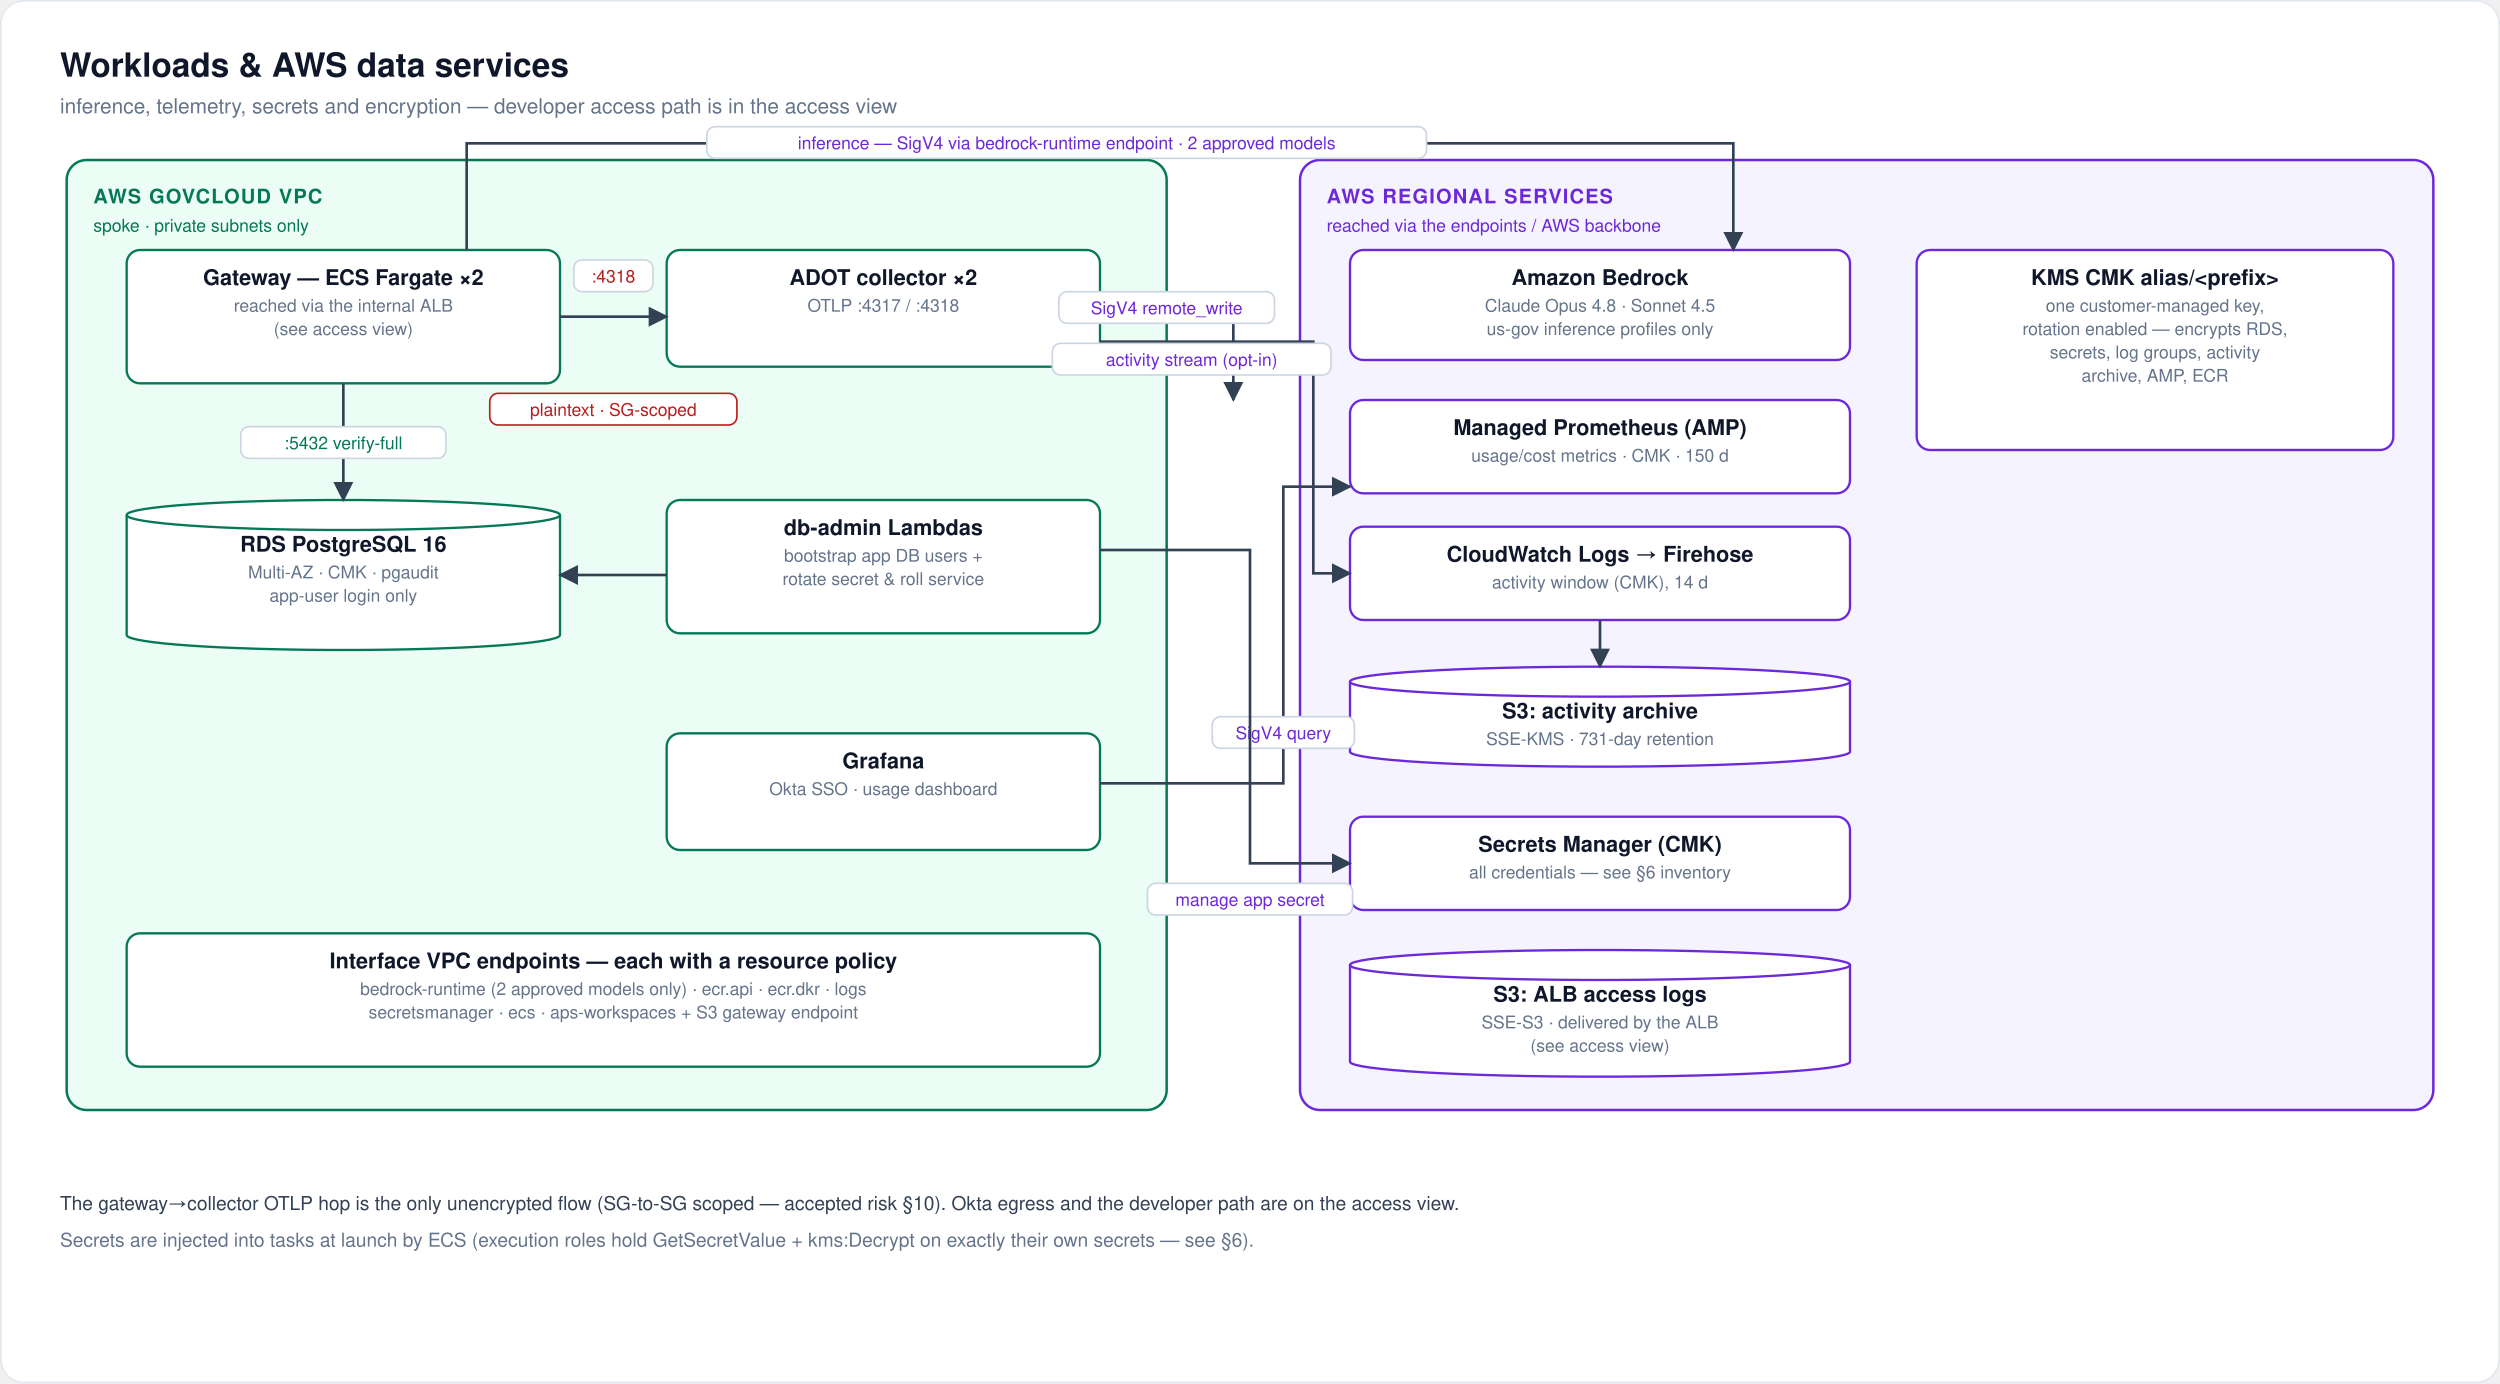
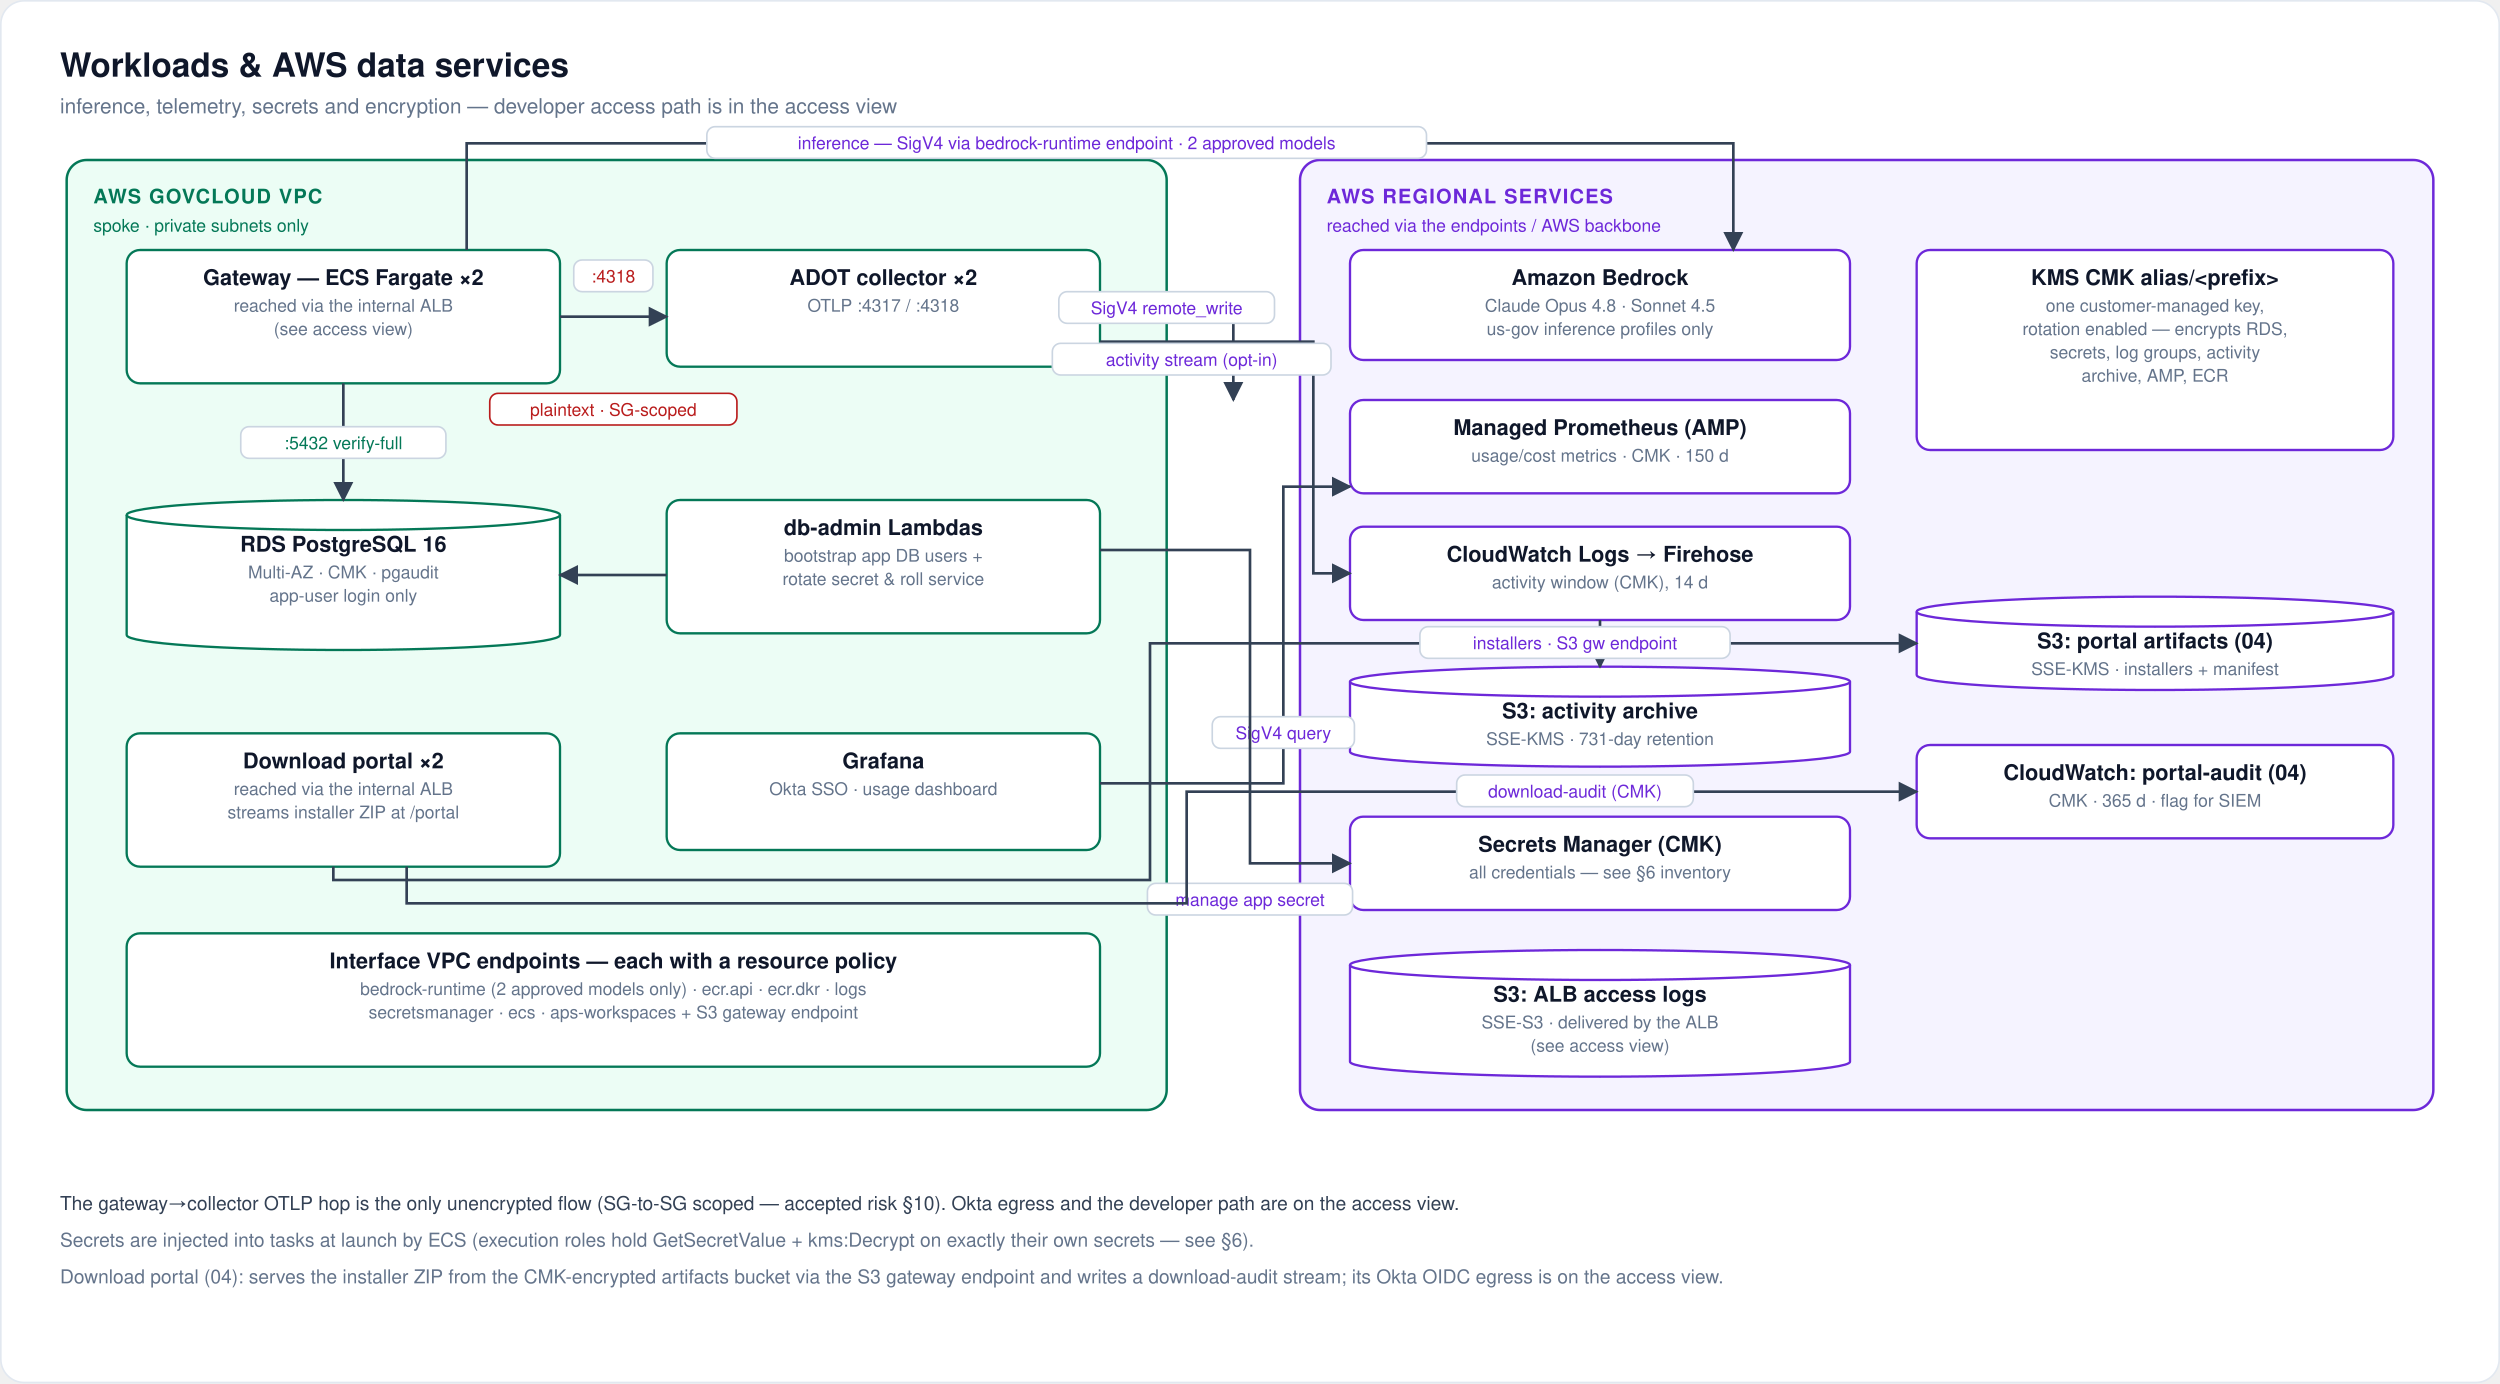
<svg xmlns="http://www.w3.org/2000/svg" width="1500" height="830" viewBox="0 0 1500 830">
  <defs>
    <marker id="arr" viewBox="0 0 10 10" refX="9" refY="5" markerWidth="7.5" markerHeight="7.5" orient="auto-start-reverse">
      <path d="M 0 0 L 10 5 L 0 10 z" fill="#334155" />
    </marker>
  </defs>
  <rect x="0.5" y="0.5" width="1499" height="829" rx="14" fill="#FFFFFF" stroke="#E2E8F0" />
  <text x="36" y="46" font-family="Helvetica, Arial, sans-serif" font-size="20" fill="#0F172A" font-weight="bold" text-anchor="start">Workloads &amp; AWS data services</text>
  <text x="36" y="68" font-family="Helvetica, Arial, sans-serif" font-size="12.5" fill="#64748B" font-weight="normal" text-anchor="start">inference, telemetry, secrets and encryption — developer access path is in the access view</text>
  <rect x="40" y="96" width="660" height="570" rx="12" fill="#ECFDF5" stroke="#047857" stroke-width="1.5" />
  <text x="56" y="122" font-family="Helvetica, Arial, sans-serif" font-size="12" fill="#047857" font-weight="bold" text-anchor="start" letter-spacing="0.06em">AWS GOVCLOUD VPC</text>
  <text x="56" y="139" font-family="Helvetica, Arial, sans-serif" font-size="10.5" fill="#047857" font-weight="normal" text-anchor="start">spoke · private subnets only</text>
  <rect x="76" y="150" width="260" height="80" rx="8" fill="#FFFFFF" stroke="#047857" stroke-width="1.4" />
  <text x="206.0" y="171" font-family="Helvetica, Arial, sans-serif" font-size="13" fill="#0F172A" font-weight="bold" text-anchor="middle">Gateway — ECS Fargate ×2</text>
  <text x="206.0" y="187" font-family="Helvetica, Arial, sans-serif" font-size="10.5" fill="#64748B" font-weight="normal" text-anchor="middle">reached via the internal ALB</text>
  <text x="206.0" y="201" font-family="Helvetica, Arial, sans-serif" font-size="10.5" fill="#64748B" font-weight="normal" text-anchor="middle">(see access view)</text>
  <rect x="400" y="150" width="260" height="70" rx="8" fill="#FFFFFF" stroke="#047857" stroke-width="1.4" />
  <text x="530.0" y="171" font-family="Helvetica, Arial, sans-serif" font-size="13" fill="#0F172A" font-weight="bold" text-anchor="middle">ADOT collector ×2</text>
  <text x="530.0" y="187" font-family="Helvetica, Arial, sans-serif" font-size="10.5" fill="#64748B" font-weight="normal" text-anchor="middle">OTLP :4317 / :4318</text>
  <path d="M76 309 a 130.0 9 0 0 1 260 0 v 72 a 130.0 9 0 0 1 -260 0 Z" fill="#FFFFFF" stroke="#047857" stroke-width="1.4" />
  <path d="M76 309 a 130.0 9 0 0 0 260 0" fill="none" stroke="#047857" stroke-width="1.4" />
  <text x="206.0" y="331" font-family="Helvetica, Arial, sans-serif" font-size="13" fill="#0F172A" font-weight="bold" text-anchor="middle">RDS PostgreSQL 16</text>
  <text x="206.0" y="347" font-family="Helvetica, Arial, sans-serif" font-size="10.5" fill="#64748B" font-weight="normal" text-anchor="middle">Multi-AZ · CMK · pgaudit</text>
  <text x="206.0" y="361" font-family="Helvetica, Arial, sans-serif" font-size="10.5" fill="#64748B" font-weight="normal" text-anchor="middle">app-user login only</text>
  <rect x="400" y="300" width="260" height="80" rx="8" fill="#FFFFFF" stroke="#047857" stroke-width="1.4" />
  <text x="530.0" y="321" font-family="Helvetica, Arial, sans-serif" font-size="13" fill="#0F172A" font-weight="bold" text-anchor="middle">db-admin Lambdas</text>
  <text x="530.0" y="337" font-family="Helvetica, Arial, sans-serif" font-size="10.5" fill="#64748B" font-weight="normal" text-anchor="middle">bootstrap app DB users +</text>
  <text x="530.0" y="351" font-family="Helvetica, Arial, sans-serif" font-size="10.5" fill="#64748B" font-weight="normal" text-anchor="middle">rotate secret &amp; roll service</text>
  <rect x="400" y="440" width="260" height="70" rx="8" fill="#FFFFFF" stroke="#047857" stroke-width="1.4" />
  <text x="530.0" y="461" font-family="Helvetica, Arial, sans-serif" font-size="13" fill="#0F172A" font-weight="bold" text-anchor="middle">Grafana</text>
  <text x="530.0" y="477" font-family="Helvetica, Arial, sans-serif" font-size="10.5" fill="#64748B" font-weight="normal" text-anchor="middle">Okta SSO · usage dashboard</text>
+   <rect x="76" y="440" width="260" height="80" rx="8" fill="#FFFFFF" stroke="#047857" stroke-width="1.4" />
+   <text x="206.0" y="461" font-family="Helvetica, Arial, sans-serif" font-size="13" fill="#0F172A" font-weight="bold" text-anchor="middle">Download portal ×2</text>
+   <text x="206.0" y="477" font-family="Helvetica, Arial, sans-serif" font-size="10.5" fill="#64748B" font-weight="normal" text-anchor="middle">reached via the internal ALB</text>
+   <text x="206.0" y="491" font-family="Helvetica, Arial, sans-serif" font-size="10.5" fill="#64748B" font-weight="normal" text-anchor="middle">streams installer ZIP at /portal</text>
  <rect x="76" y="560" width="584" height="80" rx="8" fill="#FFFFFF" stroke="#047857" stroke-width="1.4" />
  <text x="368.0" y="581" font-family="Helvetica, Arial, sans-serif" font-size="13" fill="#0F172A" font-weight="bold" text-anchor="middle">Interface VPC endpoints — each with a resource policy</text>
  <text x="368.0" y="597" font-family="Helvetica, Arial, sans-serif" font-size="10.5" fill="#64748B" font-weight="normal" text-anchor="middle">bedrock-runtime (2 approved models only) · ecr.api · ecr.dkr · logs</text>
  <text x="368.0" y="611" font-family="Helvetica, Arial, sans-serif" font-size="10.5" fill="#64748B" font-weight="normal" text-anchor="middle">secretsmanager · ecs · aps-workspaces  +  S3 gateway endpoint</text>
  <rect x="780" y="96" width="680" height="570" rx="12" fill="#F5F3FF" stroke="#6D28D9" stroke-width="1.5" />
  <text x="796" y="122" font-family="Helvetica, Arial, sans-serif" font-size="12" fill="#6D28D9" font-weight="bold" text-anchor="start" letter-spacing="0.06em">AWS REGIONAL SERVICES</text>
  <text x="796" y="139" font-family="Helvetica, Arial, sans-serif" font-size="10.5" fill="#6D28D9" font-weight="normal" text-anchor="start">reached via the endpoints / AWS backbone</text>
  <rect x="810" y="150" width="300" height="66" rx="8" fill="#FFFFFF" stroke="#6D28D9" stroke-width="1.4" />
  <text x="960.0" y="171" font-family="Helvetica, Arial, sans-serif" font-size="13" fill="#0F172A" font-weight="bold" text-anchor="middle">Amazon Bedrock</text>
  <text x="960.0" y="187" font-family="Helvetica, Arial, sans-serif" font-size="10.5" fill="#64748B" font-weight="normal" text-anchor="middle">Claude Opus 4.8 · Sonnet 4.5</text>
  <text x="960.0" y="201" font-family="Helvetica, Arial, sans-serif" font-size="10.5" fill="#64748B" font-weight="normal" text-anchor="middle">us-gov inference profiles only</text>
  <rect x="810" y="240" width="300" height="56" rx="8" fill="#FFFFFF" stroke="#6D28D9" stroke-width="1.4" />
  <text x="960.0" y="261" font-family="Helvetica, Arial, sans-serif" font-size="13" fill="#0F172A" font-weight="bold" text-anchor="middle">Managed Prometheus (AMP)</text>
  <text x="960.0" y="277" font-family="Helvetica, Arial, sans-serif" font-size="10.5" fill="#64748B" font-weight="normal" text-anchor="middle">usage/cost metrics · CMK · 150 d</text>
  <rect x="810" y="316" width="300" height="56" rx="8" fill="#FFFFFF" stroke="#6D28D9" stroke-width="1.4" />
  <text x="960.0" y="337" font-family="Helvetica, Arial, sans-serif" font-size="13" fill="#0F172A" font-weight="bold" text-anchor="middle">CloudWatch Logs → Firehose</text>
  <text x="960.0" y="353" font-family="Helvetica, Arial, sans-serif" font-size="10.5" fill="#64748B" font-weight="normal" text-anchor="middle">activity window (CMK), 14 d</text>
  <path d="M810 409 a 150.0 9 0 0 1 300 0 v 42 a 150.0 9 0 0 1 -300 0 Z" fill="#FFFFFF" stroke="#6D28D9" stroke-width="1.4" />
  <path d="M810 409 a 150.0 9 0 0 0 300 0" fill="none" stroke="#6D28D9" stroke-width="1.4" />
  <text x="960.0" y="431" font-family="Helvetica, Arial, sans-serif" font-size="13" fill="#0F172A" font-weight="bold" text-anchor="middle">S3: activity archive</text>
  <text x="960.0" y="447" font-family="Helvetica, Arial, sans-serif" font-size="10.5" fill="#64748B" font-weight="normal" text-anchor="middle">SSE-KMS · 731-day retention</text>
  <rect x="810" y="490" width="300" height="56" rx="8" fill="#FFFFFF" stroke="#6D28D9" stroke-width="1.4" />
  <text x="960.0" y="511" font-family="Helvetica, Arial, sans-serif" font-size="13" fill="#0F172A" font-weight="bold" text-anchor="middle">Secrets Manager (CMK)</text>
  <text x="960.0" y="527" font-family="Helvetica, Arial, sans-serif" font-size="10.5" fill="#64748B" font-weight="normal" text-anchor="middle">all credentials — see §6 inventory</text>
  <path d="M810 579 a 150.0 9 0 0 1 300 0 v 58 a 150.0 9 0 0 1 -300 0 Z" fill="#FFFFFF" stroke="#6D28D9" stroke-width="1.4" />
  <path d="M810 579 a 150.0 9 0 0 0 300 0" fill="none" stroke="#6D28D9" stroke-width="1.4" />
  <text x="960.0" y="601" font-family="Helvetica, Arial, sans-serif" font-size="13" fill="#0F172A" font-weight="bold" text-anchor="middle">S3: ALB access logs</text>
  <text x="960.0" y="617" font-family="Helvetica, Arial, sans-serif" font-size="10.5" fill="#64748B" font-weight="normal" text-anchor="middle">SSE-S3 · delivered by the ALB</text>
  <text x="960.0" y="631" font-family="Helvetica, Arial, sans-serif" font-size="10.5" fill="#64748B" font-weight="normal" text-anchor="middle">(see access view)</text>
  <rect x="1150" y="150" width="286" height="120" rx="8" fill="#FFFFFF" stroke="#6D28D9" stroke-width="1.4" />
  <text x="1293.0" y="171" font-family="Helvetica, Arial, sans-serif" font-size="13" fill="#0F172A" font-weight="bold" text-anchor="middle">KMS CMK  alias/&lt;prefix&gt;</text>
  <text x="1293.0" y="187" font-family="Helvetica, Arial, sans-serif" font-size="10.5" fill="#64748B" font-weight="normal" text-anchor="middle">one customer-managed key,</text>
  <text x="1293.0" y="201" font-family="Helvetica, Arial, sans-serif" font-size="10.5" fill="#64748B" font-weight="normal" text-anchor="middle">rotation enabled — encrypts RDS,</text>
  <text x="1293.0" y="215" font-family="Helvetica, Arial, sans-serif" font-size="10.5" fill="#64748B" font-weight="normal" text-anchor="middle">secrets, log groups, activity</text>
  <text x="1293.0" y="229" font-family="Helvetica, Arial, sans-serif" font-size="10.5" fill="#64748B" font-weight="normal" text-anchor="middle">archive, AMP, ECR</text>
+   <path d="M1150 367 a 143.0 9 0 0 1 286 0 v 38 a 143.0 9 0 0 1 -286 0 Z" fill="#FFFFFF" stroke="#6D28D9" stroke-width="1.4" />
+   <path d="M1150 367 a 143.0 9 0 0 0 286 0" fill="none" stroke="#6D28D9" stroke-width="1.4" />
+   <text x="1293.0" y="389" font-family="Helvetica, Arial, sans-serif" font-size="13" fill="#0F172A" font-weight="bold" text-anchor="middle">S3: portal artifacts (04)</text>
+   <text x="1293.0" y="405" font-family="Helvetica, Arial, sans-serif" font-size="10.5" fill="#64748B" font-weight="normal" text-anchor="middle">SSE-KMS · installers + manifest</text>
+   <rect x="1150" y="447" width="286" height="56" rx="8" fill="#FFFFFF" stroke="#6D28D9" stroke-width="1.4" />
+   <text x="1293.0" y="468" font-family="Helvetica, Arial, sans-serif" font-size="13" fill="#0F172A" font-weight="bold" text-anchor="middle">CloudWatch: portal-audit (04)</text>
+   <text x="1293.0" y="484" font-family="Helvetica, Arial, sans-serif" font-size="10.5" fill="#64748B" font-weight="normal" text-anchor="middle">CMK · 365 d · flag for SIEM</text>
  <path d="M280 150 L280 86 L1040 86 L1040 150" fill="none" stroke="#334155" stroke-width="1.6" marker-end="url(#arr)" />
  <rect x="424.1" y="76" width="431.8" height="19" rx="5" fill="#FFFFFF" stroke="#CBD5E1" />
  <text x="640" y="89.5" font-family="Helvetica, Arial, sans-serif" font-size="10.5" fill="#6D28D9" font-weight="normal" text-anchor="middle">inference — SigV4 via bedrock-runtime endpoint · 2 approved models</text>
  <path d="M336 190 L400 190" fill="none" stroke="#334155" stroke-width="1.6" marker-end="url(#arr)" />
  <rect x="344.25" y="156" width="47.5" height="19" rx="5" fill="#FFFFFF" stroke="#CBD5E1" />
  <text x="368" y="169.5" font-family="Helvetica, Arial, sans-serif" font-size="10.5" fill="#B91C1C" font-weight="normal" text-anchor="middle">:4318</text>
  <rect x="293.85" y="236" width="148.3" height="19" rx="5" fill="#FFFFFF" stroke="#B91C1C" />
  <text x="368" y="249.5" font-family="Helvetica, Arial, sans-serif" font-size="10.5" fill="#B91C1C" font-weight="normal" text-anchor="middle">plaintext · SG-scoped</text>
  <path d="M660 185 L740 185 L740 240" fill="none" stroke="#334155" stroke-width="1.6" marker-end="url(#arr)" />
  <rect x="635.3" y="175" width="129.4" height="19" rx="5" fill="#FFFFFF" stroke="#CBD5E1" />
  <text x="700" y="188.5" font-family="Helvetica, Arial, sans-serif" font-size="10.5" fill="#6D28D9" font-weight="normal" text-anchor="middle">SigV4 remote_write</text>
  <path d="M660 205 L788 205 L788 344 L810 344" fill="none" stroke="#334155" stroke-width="1.6" marker-end="url(#arr)" />
  <rect x="631.4" y="206" width="167.2" height="19" rx="5" fill="#FFFFFF" stroke="#CBD5E1" />
  <text x="715" y="219.5" font-family="Helvetica, Arial, sans-serif" font-size="10.5" fill="#6D28D9" font-weight="normal" text-anchor="middle">activity stream (opt-in)</text>
  <path d="M960 372 L960 400" fill="none" stroke="#334155" stroke-width="1.6" marker-end="url(#arr)" />
  <path d="M660 470 L770 470 L770 292 L810 292" fill="none" stroke="#334155" stroke-width="1.6" marker-end="url(#arr)" />
  <rect x="727.35" y="430" width="85.3" height="19" rx="5" fill="#FFFFFF" stroke="#CBD5E1" />
  <text x="770" y="443.5" font-family="Helvetica, Arial, sans-serif" font-size="10.5" fill="#6D28D9" font-weight="normal" text-anchor="middle">SigV4 query</text>
  <path d="M206 230 L206 300" fill="none" stroke="#334155" stroke-width="1.6" marker-end="url(#arr)" />
  <rect x="144.45" y="256" width="123.1" height="19" rx="5" fill="#FFFFFF" stroke="#CBD5E1" />
  <text x="206" y="269.5" font-family="Helvetica, Arial, sans-serif" font-size="10.5" fill="#047857" font-weight="normal" text-anchor="middle">:5432 verify-full</text>
  <path d="M400 345 L336 345" fill="none" stroke="#334155" stroke-width="1.6" marker-end="url(#arr)" />
  <path d="M660 330 L750 330 L750 518 L810 518" fill="none" stroke="#334155" stroke-width="1.6" marker-end="url(#arr)" />
  <rect x="688.45" y="530" width="123.1" height="19" rx="5" fill="#FFFFFF" stroke="#CBD5E1" />
  <text x="750" y="543.5" font-family="Helvetica, Arial, sans-serif" font-size="10.5" fill="#6D28D9" font-weight="normal" text-anchor="middle">manage app secret</text>
+   <path d="M200 520 L200 528 L690 528 L690 386 L1150 386" fill="none" stroke="#334155" stroke-width="1.6" marker-end="url(#arr)" />
+   <rect x="851.95" y="376" width="186.1" height="19" rx="5" fill="#FFFFFF" stroke="#CBD5E1" />
+   <text x="945" y="389.5" font-family="Helvetica, Arial, sans-serif" font-size="10.5" fill="#6D28D9" font-weight="normal" text-anchor="middle">installers · S3 gw endpoint</text>
+   <path d="M244 520 L244 542 L712 542 L712 475 L1150 475" fill="none" stroke="#334155" stroke-width="1.6" marker-end="url(#arr)" />
+   <rect x="874.0" y="465" width="142.0" height="19" rx="5" fill="#FFFFFF" stroke="#CBD5E1" />
+   <text x="945" y="478.5" font-family="Helvetica, Arial, sans-serif" font-size="10.5" fill="#6D28D9" font-weight="normal" text-anchor="middle">download-audit (CMK)</text>
  <text x="36" y="726" font-family="Helvetica, Arial, sans-serif" font-size="11.5" fill="#334155" font-weight="normal" text-anchor="start">The gateway→collector OTLP hop is the only unencrypted flow (SG-to-SG scoped — accepted risk §10). Okta egress and the developer path are on the access view.</text>
  <text x="36" y="748" font-family="Helvetica, Arial, sans-serif" font-size="11.5" fill="#64748B" font-weight="normal" text-anchor="start">Secrets are injected into tasks at launch by ECS (execution roles hold GetSecretValue + kms:Decrypt on exactly their own secrets — see §6).</text>
+   <text x="36" y="770" font-family="Helvetica, Arial, sans-serif" font-size="11.5" fill="#64748B" font-weight="normal" text-anchor="start">Download portal (04): serves the installer ZIP from the CMK-encrypted artifacts bucket via the S3 gateway endpoint and writes a download-audit stream; its Okta OIDC egress is on the access view.</text>
</svg>
